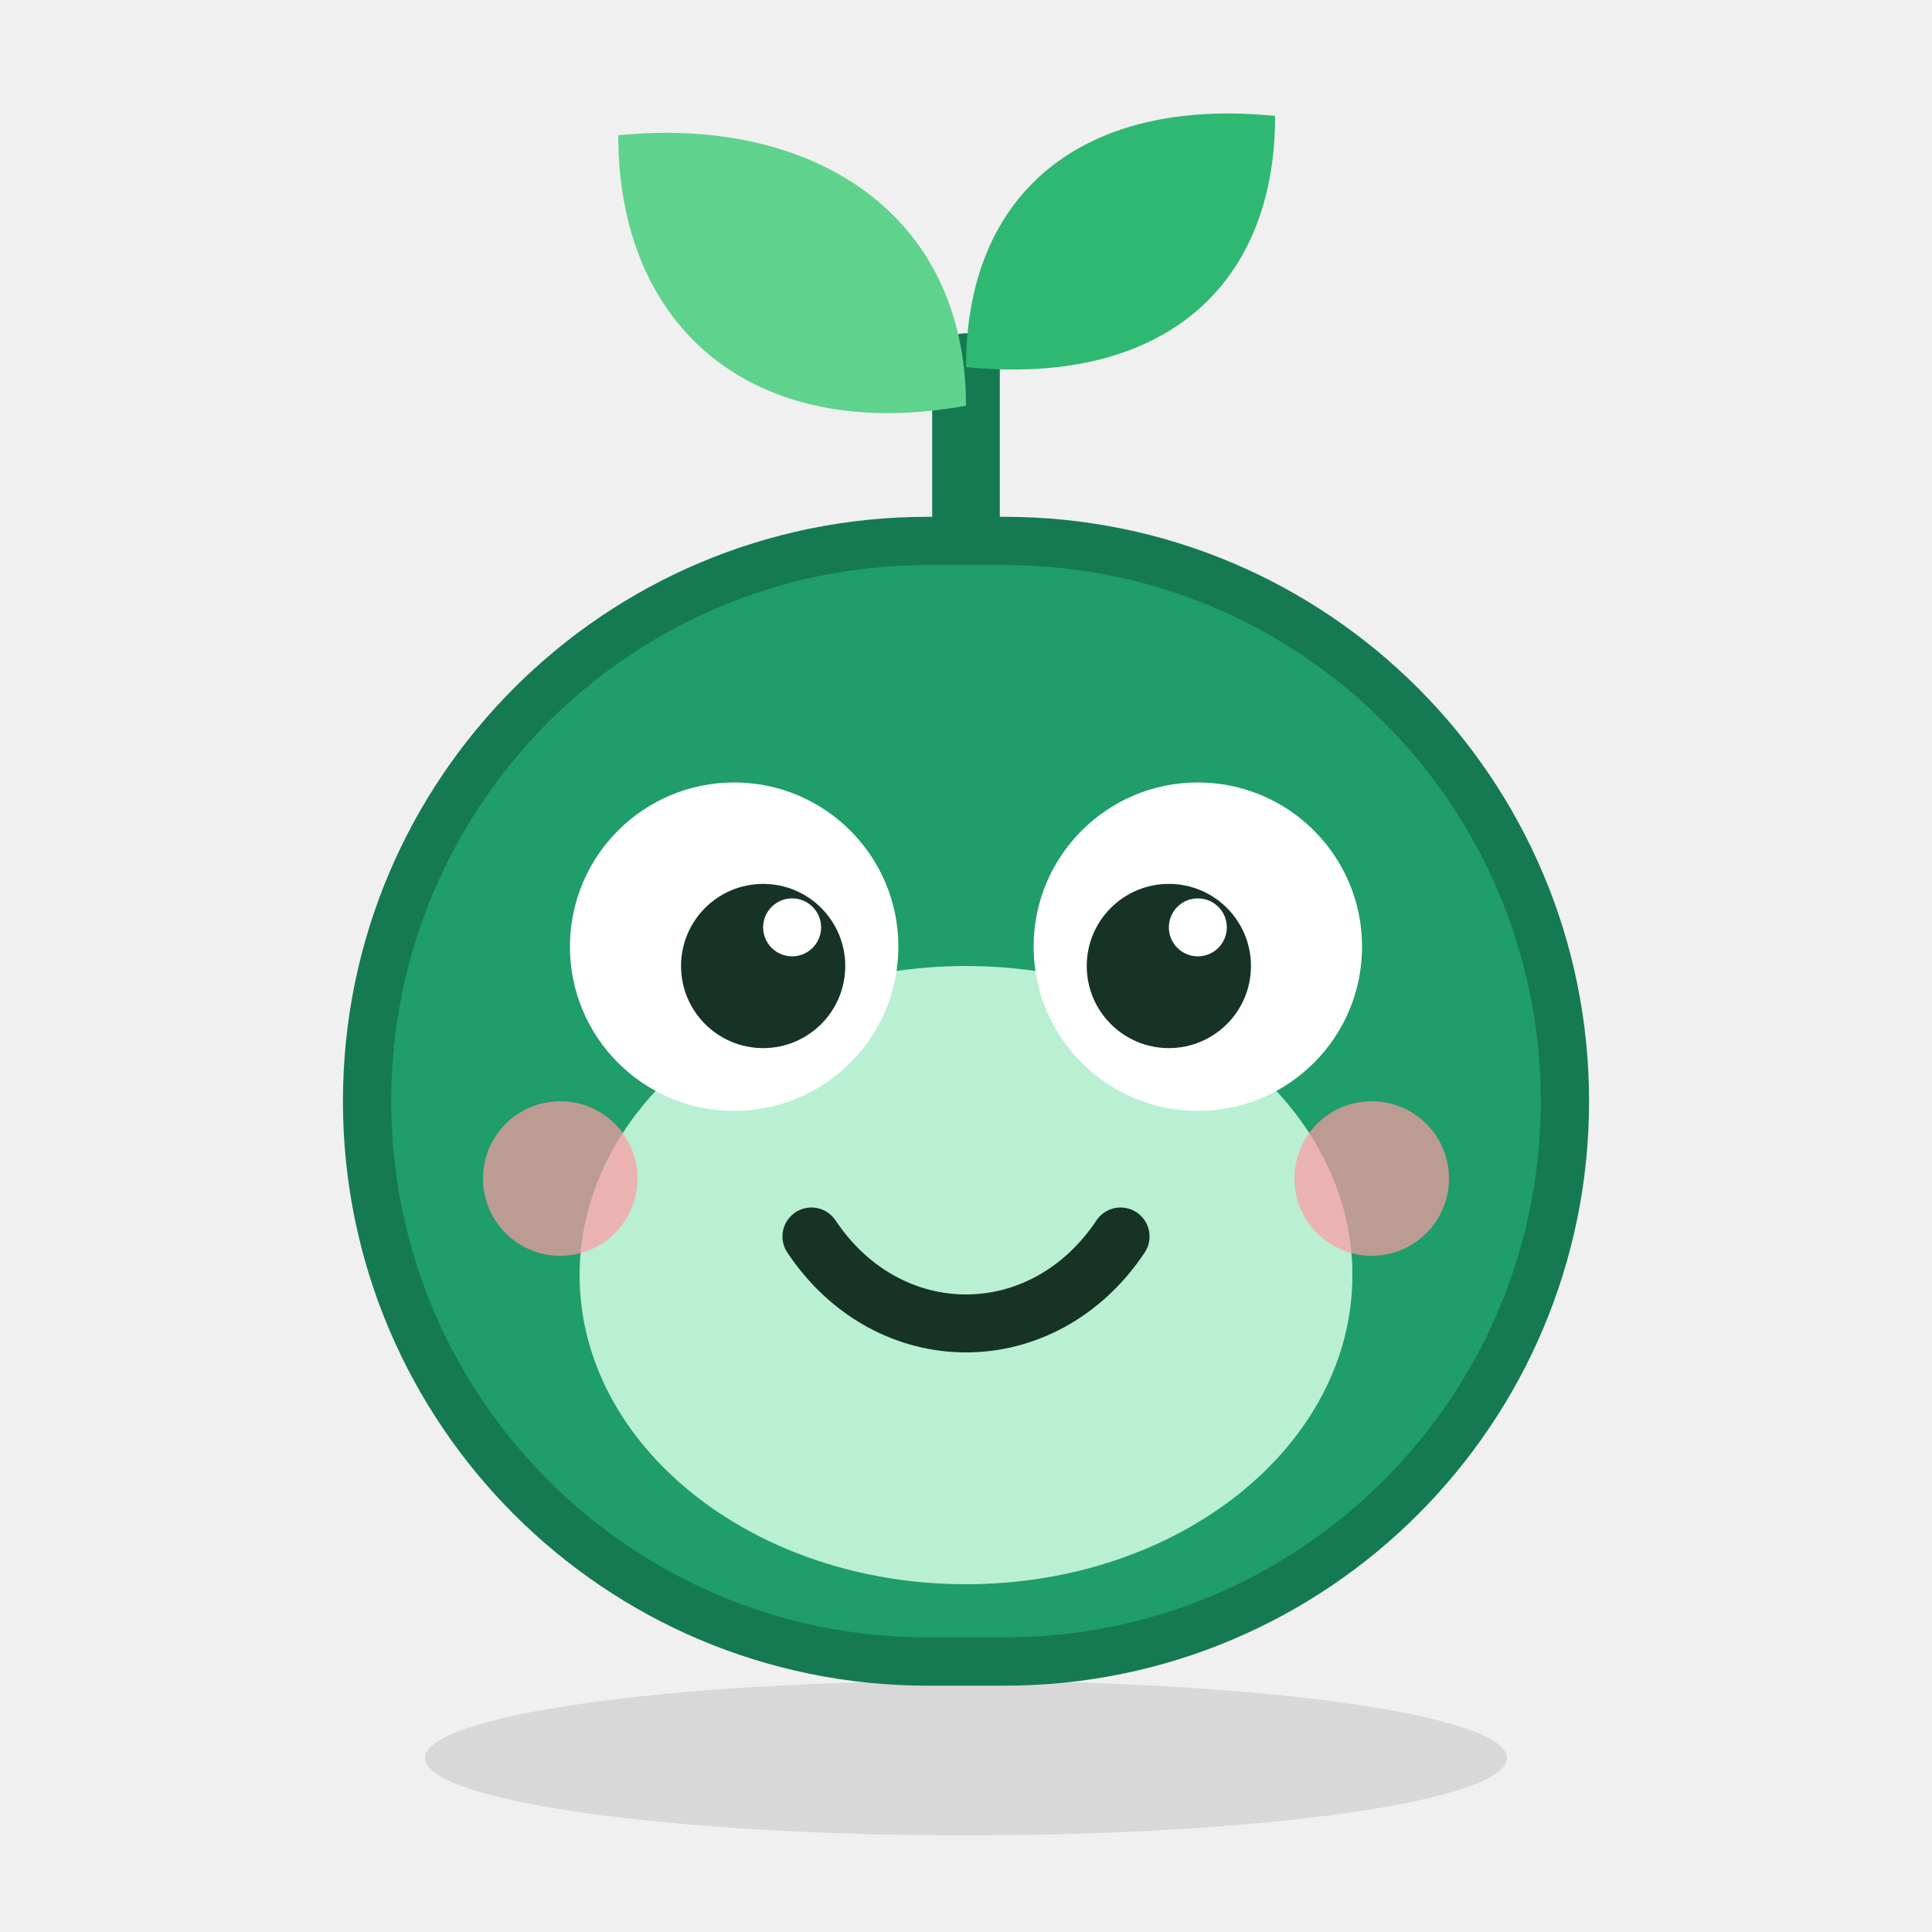
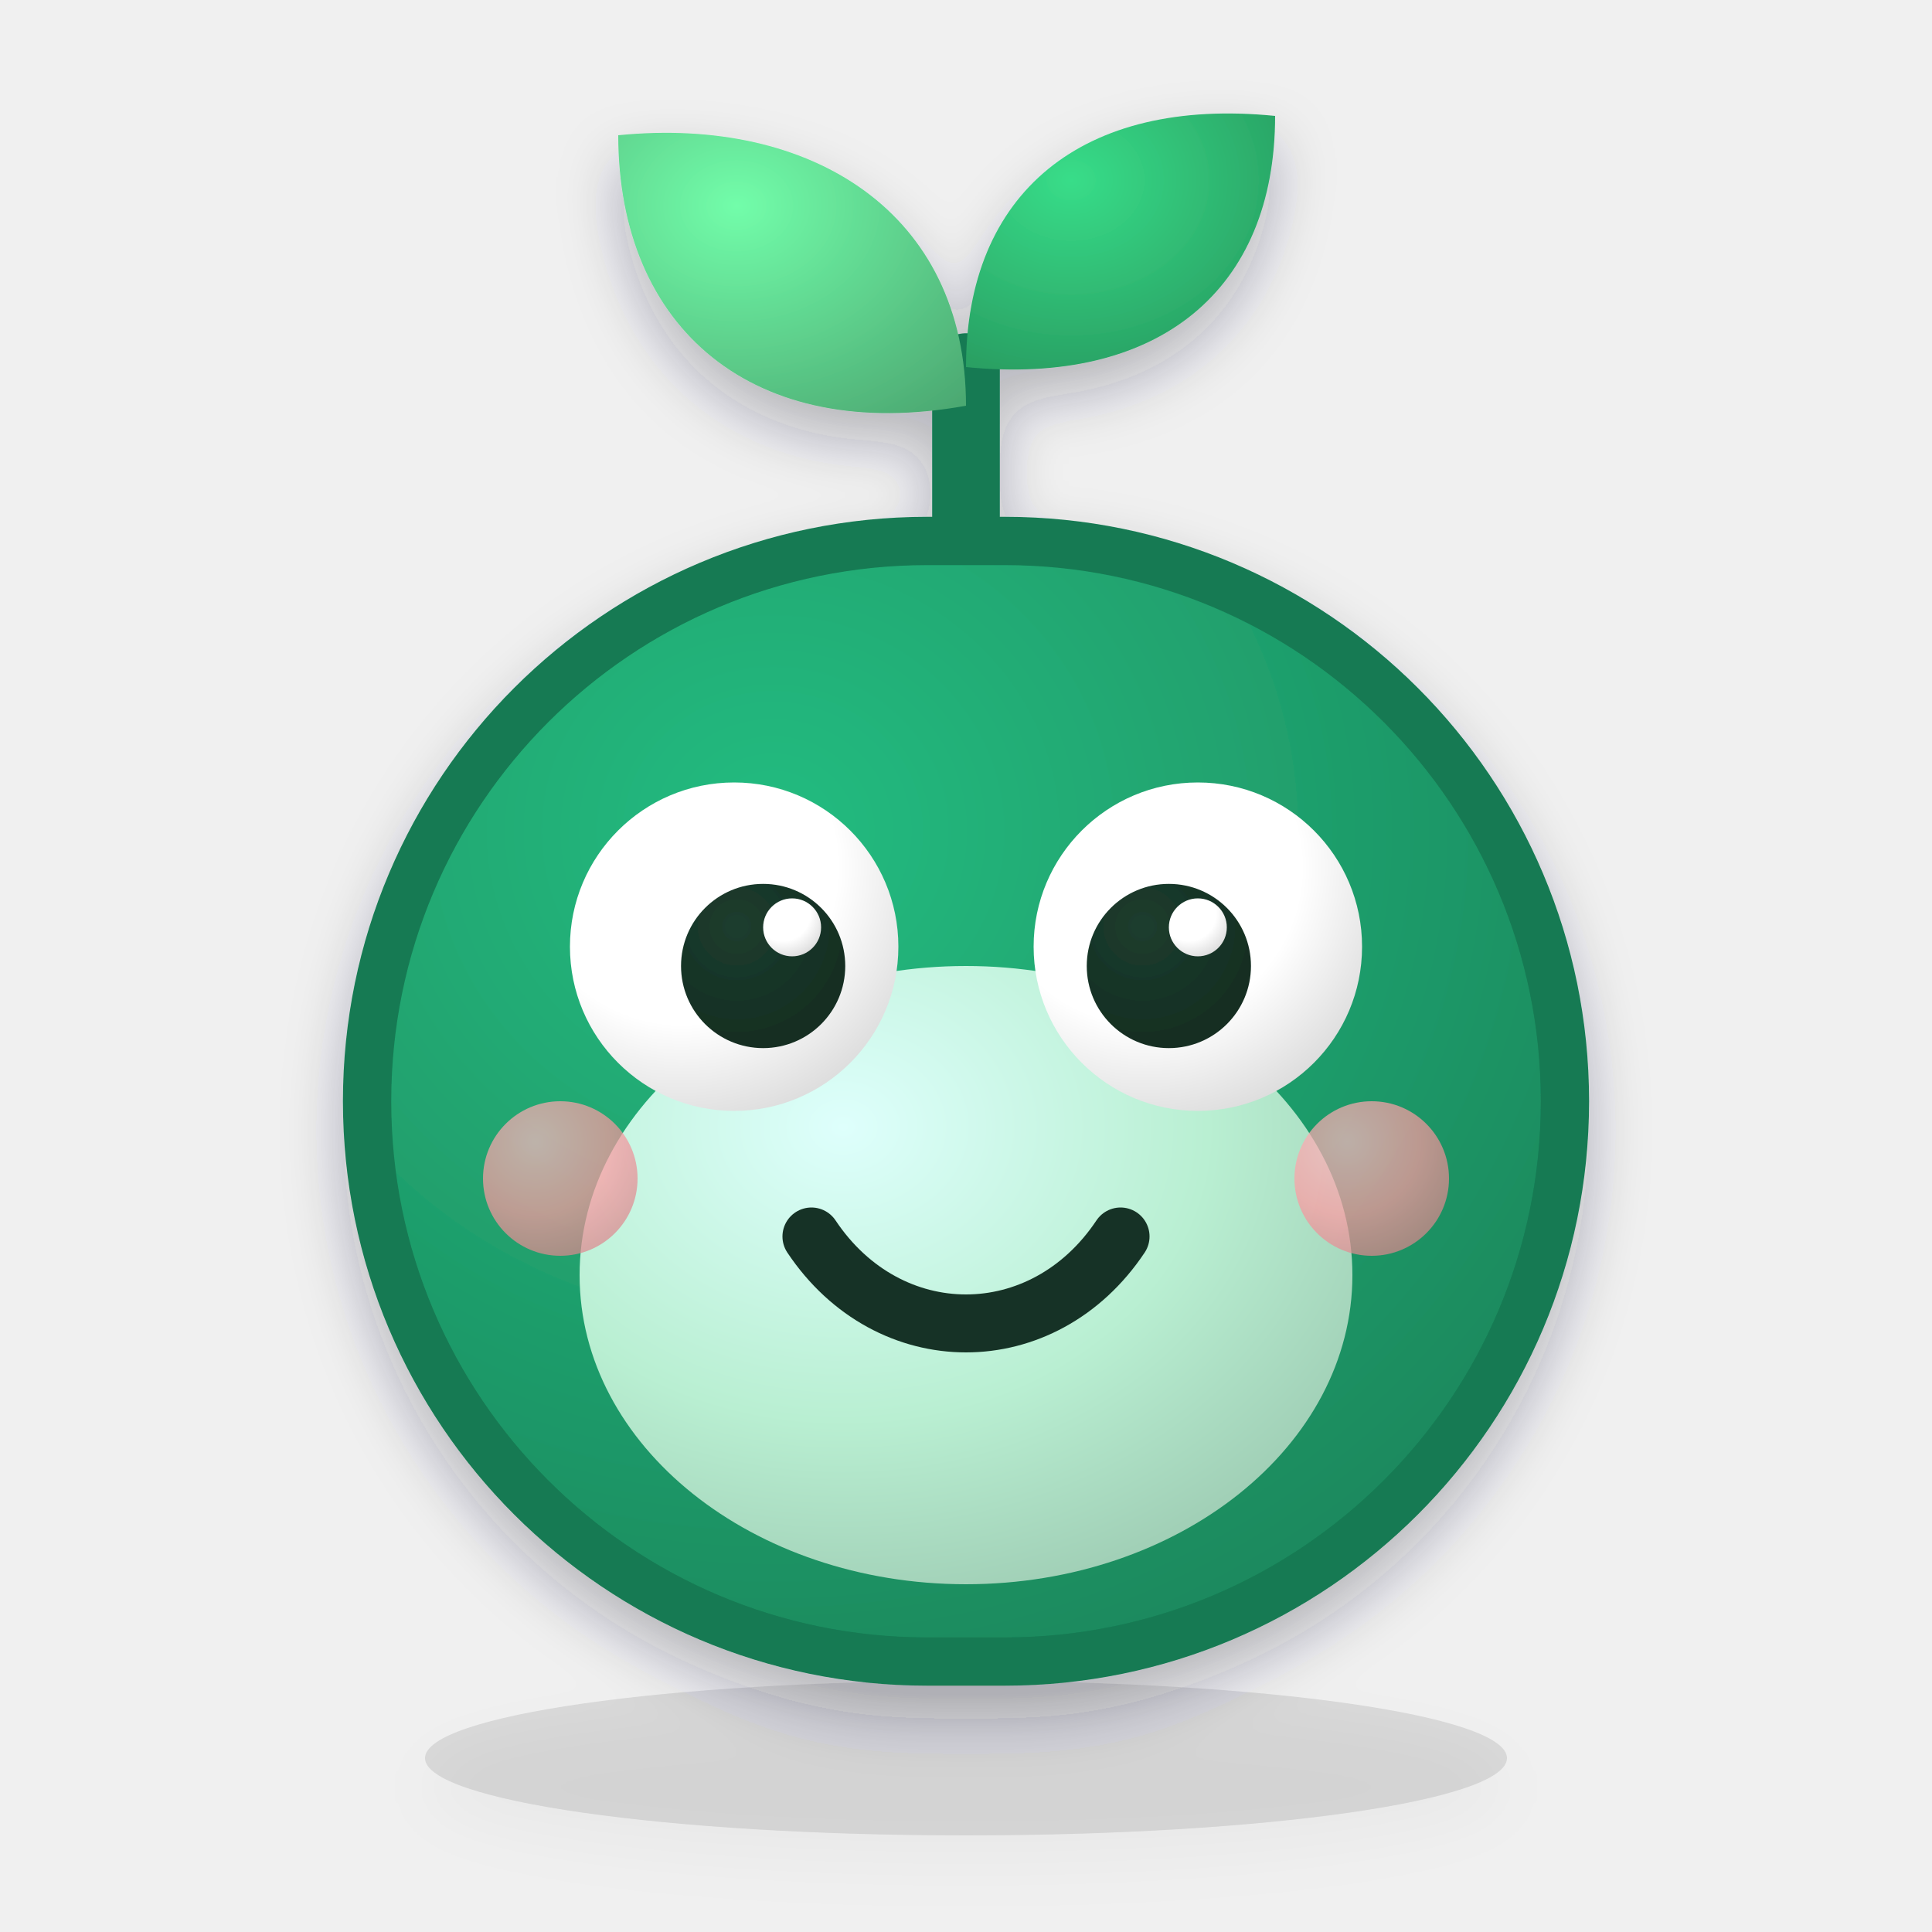
<svg xmlns="http://www.w3.org/2000/svg" viewBox="0 0 200 200" role="img" aria-label="Sprig, the Lexio mascot">
-   <ellipse cx="100" cy="182" rx="56" ry="8" fill="#000" opacity=".1" />
-   <path d="M100 58V38" stroke="#157a52" stroke-width="7" stroke-linecap="round" />
-   <path d="M100 42C100 22 84 12 64 14c0 20 14 32 36 28z" fill="#5fd38e" />
-   <path d="M100 38c0-18 12-28 32-26 0 18-12 28-32 26z" fill="#2fb872" />
-   <rect x="38" y="56" width="124" height="116" rx="58" fill="#1f9d6b" />
-   <rect x="38" y="56" width="124" height="116" rx="58" fill="none" stroke="#157a52" stroke-width="5" />
-   <ellipse cx="100" cy="132" rx="40" ry="32" fill="#b9efd2" />
-   <circle cx="76" cy="98" r="17" fill="#fff" />
-   <circle cx="124" cy="98" r="17" fill="#fff" />
-   <circle cx="79" cy="100" r="8.5" fill="#173326" />
-   <circle cx="121" cy="100" r="8.5" fill="#173326" />
-   <circle cx="82" cy="96" r="3" fill="#fff" />
-   <circle cx="124" cy="96" r="3" fill="#fff" />
-   <path d="M84 128c8 12 24 12 32 0" stroke="#173326" stroke-width="6" stroke-linecap="round" fill="none" />
-   <circle cx="58" cy="122" r="8" fill="#ff9aa2" opacity=".7" />
-   <circle cx="142" cy="122" r="8" fill="#ff9aa2" opacity=".7" />
+   <defs>
+     <radialGradient id="lgmascot_0" cx=".34" cy=".26" r=".95">
+       <stop offset="0" stop-color="#000000" />
+       <stop offset=".5" stop-color="#000000" />
+       <stop offset="1" stop-color="#000000" />
+     </radialGradient>
+     <radialGradient id="lgmascot_1" cx=".34" cy=".26" r=".95">
+       <stop offset="0" stop-color="#72fdaa" />
+       <stop offset=".5" stop-color="#5fd38e" />
+       <stop offset="1" stop-color="#4ca972" />
+     </radialGradient>
+     <radialGradient id="lgmascot_2" cx=".34" cy=".26" r=".95">
+       <stop offset="0" stop-color="#38dd89" />
+       <stop offset=".5" stop-color="#2fb872" />
+       <stop offset="1" stop-color="#26935b" />
+     </radialGradient>
+     <radialGradient id="lgmascot_3" cx=".34" cy=".26" r=".95">
+       <stop offset="0" stop-color="#25bc80" />
+       <stop offset=".5" stop-color="#1f9d6b" />
+       <stop offset="1" stop-color="#197e56" />
+     </radialGradient>
+     <radialGradient id="lgmascot_4" cx=".34" cy=".26" r=".95">
+       <stop offset="0" stop-color="#defffc" />
+       <stop offset=".5" stop-color="#b9efd2" />
+       <stop offset="1" stop-color="#94bfa8" />
+     </radialGradient>
+     <radialGradient id="lgmascot_5" cx=".34" cy=".26" r=".95">
+       <stop offset="0" stop-color="#ffffff" />
+       <stop offset=".5" stop-color="#ffffff" />
+       <stop offset="1" stop-color="#cccccc" />
+     </radialGradient>
+     <radialGradient id="lgmascot_6" cx=".34" cy=".26" r=".95">
+       <stop offset="0" stop-color="#1c3d2e" />
+       <stop offset=".5" stop-color="#173326" />
+       <stop offset="1" stop-color="#12291e" />
+     </radialGradient>
+     <radialGradient id="lgmascot_7" cx=".34" cy=".26" r=".95">
+       <stop offset="0" stop-color="#ffb9c2" />
+       <stop offset=".5" stop-color="#ff9aa2" />
+       <stop offset="1" stop-color="#cc7b82" />
+     </radialGradient>
+     <filter id="lsmascot" x="-12%" y="-12%" width="130%" height="140%">
+       <feDropShadow dx="0" dy="3" stdDeviation="3" flood-color="#1b1240" flood-opacity=".28" />
+     </filter>
+   </defs>
+   <g filter="url(#lsmascot)">
+     <ellipse cx="100" cy="182" rx="56" ry="8" fill="url(#lgmascot_0)" opacity=".1" />
+     <path d="M100 58V38" stroke="#157a52" stroke-width="7" stroke-linecap="round" />
+     <path d="M100 42C100 22 84 12 64 14c0 20 14 32 36 28z" fill="url(#lgmascot_1)" />
+     <path d="M100 38c0-18 12-28 32-26 0 18-12 28-32 26z" fill="url(#lgmascot_2)" />
+     <rect x="38" y="56" width="124" height="116" rx="58" fill="url(#lgmascot_3)" />
+     <rect x="38" y="56" width="124" height="116" rx="58" fill="none" stroke="#157a52" stroke-width="5" />
+     <ellipse cx="100" cy="132" rx="40" ry="32" fill="url(#lgmascot_4)" />
+     <circle cx="76" cy="98" r="17" fill="url(#lgmascot_5)" />
+     <circle cx="124" cy="98" r="17" fill="url(#lgmascot_5)" />
+     <circle cx="79" cy="100" r="8.5" fill="url(#lgmascot_6)" />
+     <circle cx="121" cy="100" r="8.5" fill="url(#lgmascot_6)" />
+     <circle cx="82" cy="96" r="3" fill="url(#lgmascot_5)" />
+     <circle cx="124" cy="96" r="3" fill="url(#lgmascot_5)" />
+     <path d="M84 128c8 12 24 12 32 0" stroke="#173326" stroke-width="6" stroke-linecap="round" fill="none" />
+     <circle cx="58" cy="122" r="8" fill="url(#lgmascot_7)" opacity=".7" />
+     <circle cx="142" cy="122" r="8" fill="url(#lgmascot_7)" opacity=".7" />
+   </g>
</svg>
